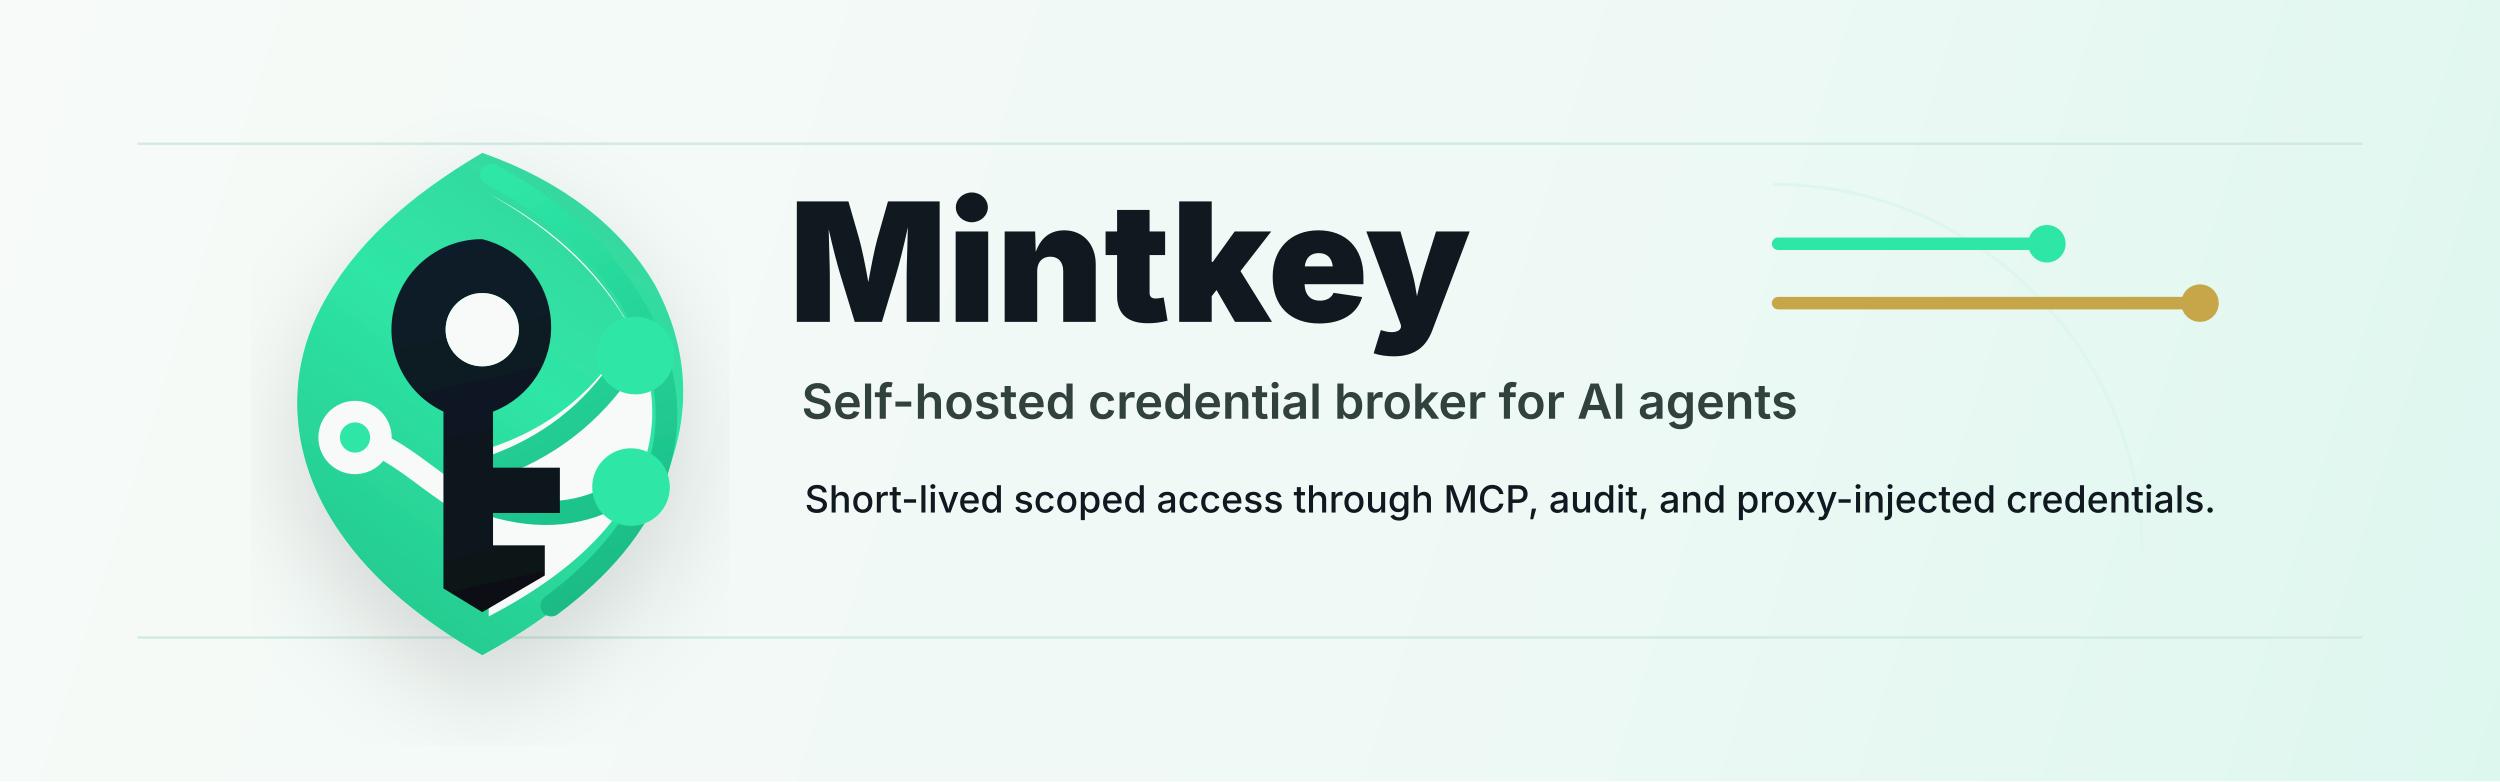
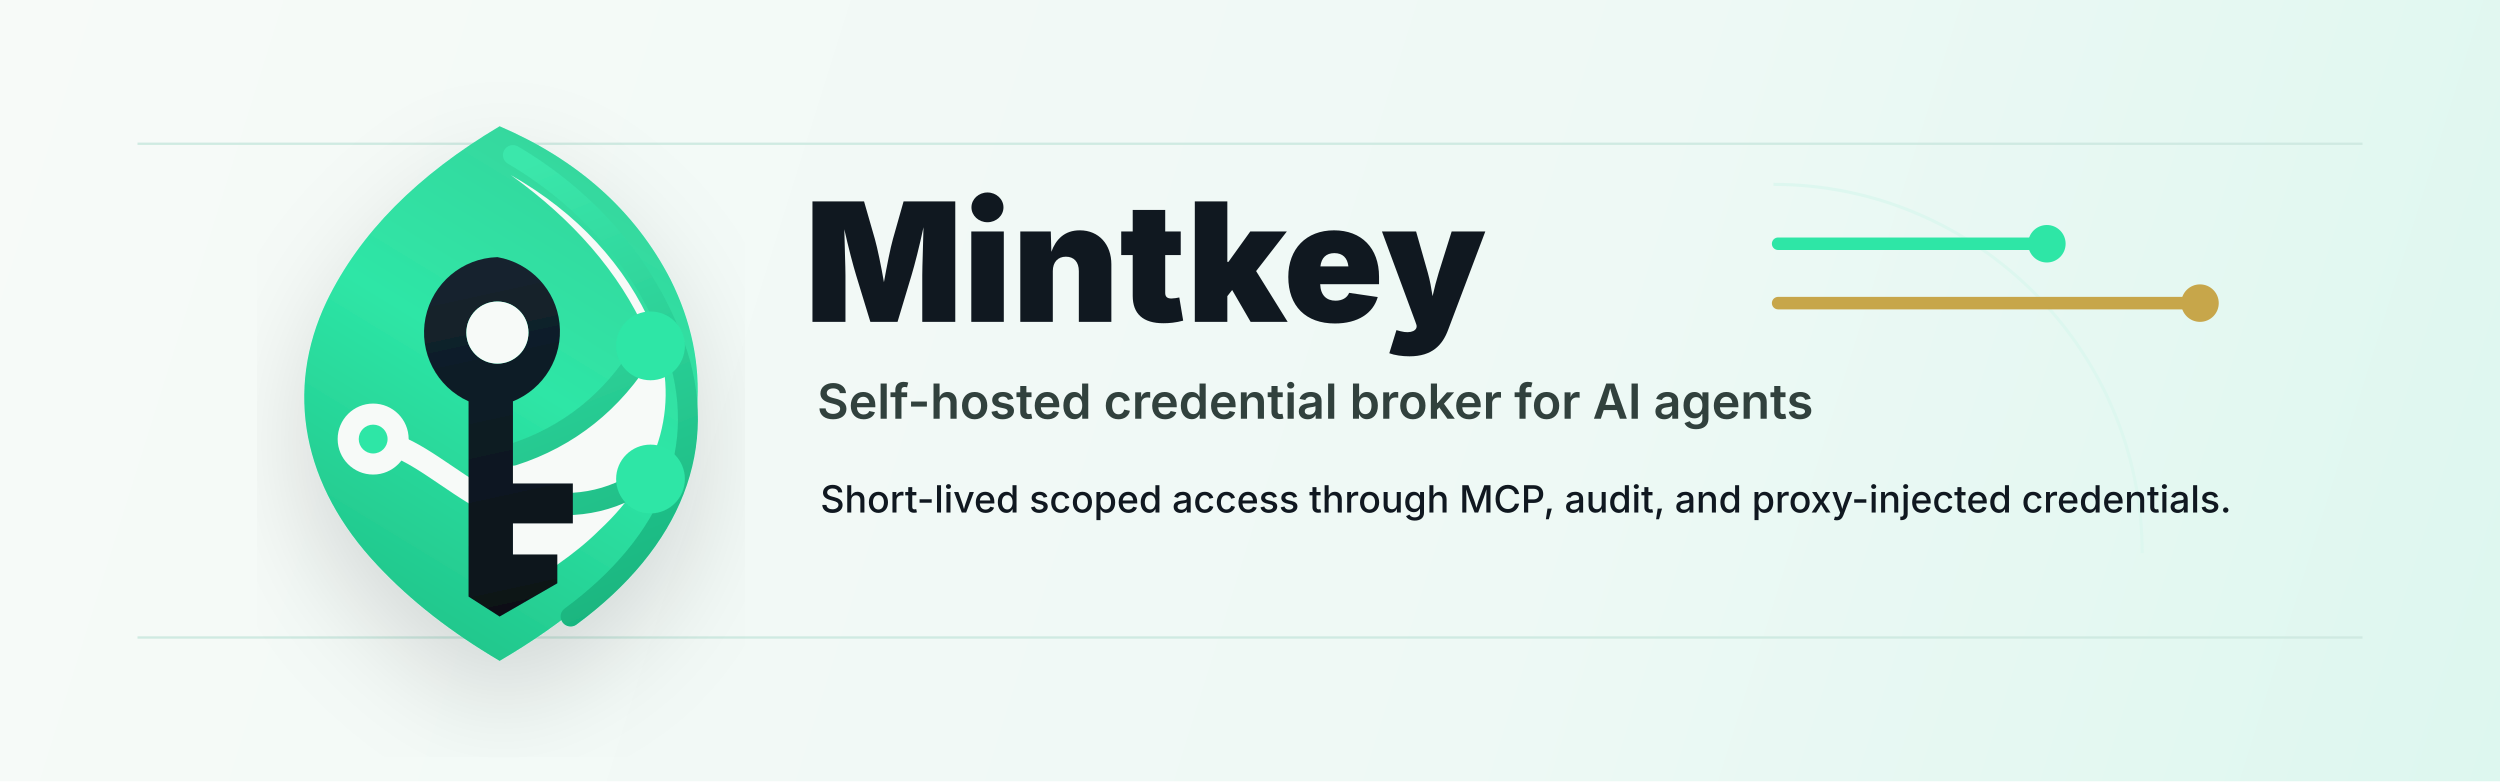
<svg xmlns="http://www.w3.org/2000/svg" viewBox="0 0 1600 500" role="img" aria-labelledby="title desc">
  <defs>
    <linearGradient id="bg" x1="0" y1="0" x2="1600" y2="500" gradientUnits="userSpaceOnUse">
      <stop offset="0" stop-color="#F7FAF8" />
      <stop offset=".62" stop-color="#EEF9F5" />
      <stop offset="1" stop-color="#DDF7EF" />
    </linearGradient>
-     <linearGradient id="leaf-fill" x1="56" y1="222" x2="188" y2="34" gradientUnits="userSpaceOnUse">
-       <stop offset="0" stop-color="#25C98E" />
-       <stop offset=".58" stop-color="#2EE6A6" />
+     <linearGradient id="leaf-fill" x1="58" y1="229" x2="183" y2="24" gradientUnits="userSpaceOnUse">
+       <stop offset="0" stop-color="#20C389" />
+       <stop offset=".55" stop-color="#2EE6A6" />
      <stop offset="1" stop-color="#36D69D" />
    </linearGradient>
-     <linearGradient id="leaf-line" x1="132" y1="36" x2="210" y2="218" gradientUnits="userSpaceOnUse">
-       <stop offset="0" stop-color="#2EE6A6" />
-       <stop offset="1" stop-color="#19B984" />
+     <linearGradient id="leaf-line" x1="133" y1="29" x2="210" y2="222" gradientUnits="userSpaceOnUse">
+       <stop offset="0" stop-color="#3BE7AB" />
+       <stop offset="1" stop-color="#18B47E" />
    </linearGradient>
-     <linearGradient id="key-fill" x1="113" y1="61" x2="151" y2="231" gradientUnits="userSpaceOnUse">
-       <stop offset="0" stop-color="#111F29" />
-       <stop offset="1" stop-color="#071016" />
+     <linearGradient id="key-fill" x1="113" y1="69" x2="147" y2="225" gradientUnits="userSpaceOnUse">
+       <stop offset="0" stop-color="#14242F" />
+       <stop offset="1" stop-color="#081118" />
    </linearGradient>
    <filter id="soft-shadow" x="-12%" y="-18%" width="124%" height="136%" color-interpolation-filters="sRGB">
      <feDropShadow dx="0" dy="20" stdDeviation="24" flood-color="#101820" flood-opacity=".14" />
    </filter>
  </defs>
  <rect width="1600" height="500" fill="url(#bg)" />
  <path fill="none" stroke="#CFEAE2" stroke-width="1.5" d="M88 92h1424M88 408h1424" />
  <path fill="none" stroke="#DDF7EF" stroke-width="2" d="M1135 118c130 0 236 106 236 236" />
  <path fill="none" stroke="#2EE6A6" stroke-linecap="round" stroke-width="8" d="M1138 156h166" />
  <path fill="none" stroke="#C7A64A" stroke-linecap="round" stroke-width="8" d="M1138 194h264" />
  <circle cx="1310" cy="156" r="12" fill="#2EE6A6" />
  <circle cx="1408" cy="194" r="12" fill="#C7A64A" />
-   <g transform="translate(132 73) scale(1.38)" filter="url(#soft-shadow)">
-     <path fill="url(#leaf-fill)" d="M128 18c-34 20-60 43-75 72-17 33-14 71 9 104 15 22 38 41 66 57 31-17 56-37 73-61 24-35 27-74 7-111-16-27-43-48-80-61Z" />
-     <path fill="#F7FAF8" d="M131 37c31 16 55 39 68 67 15 33 8 65-17 92-13 14-30 26-51 37v-78c28-9 51-27 66-55-13-24-35-46-66-63Z" />
-     <path fill="none" stroke="url(#leaf-line)" stroke-linecap="round" stroke-linejoin="round" stroke-width="10" d="M132 28c36 19 63 47 76 81 15 42-1 84-48 119" />
-     <path fill="none" stroke="#F7FAF8" stroke-linecap="round" stroke-linejoin="round" stroke-width="11" d="M73 151c18 5 32 22 54 33" />
-     <path fill="none" stroke="url(#leaf-line)" stroke-linecap="round" stroke-linejoin="round" stroke-width="11" d="M132 164c26-9 47-25 62-48" />
-     <path fill="none" stroke="url(#leaf-line)" stroke-linecap="round" stroke-linejoin="round" stroke-width="11" d="M132 181c23 7 43 5 61-6" />
-     <circle cx="69" cy="150" r="17" fill="#F7FAF8" />
-     <circle cx="69" cy="150" r="7" fill="#2EE6A6" />
-     <circle cx="199" cy="112" r="18" fill="#2EE6A6" />
-     <circle cx="197" cy="173" r="18" fill="#2EE6A6" />
-     <path fill="url(#key-fill)" fill-rule="evenodd" d="M128 58a42 42 0 0 0-18 80v82l18 11 29-17v-14h-24v-15h31v-21h-31v-26a42 42 0 0 0-5-80Zm0 25a17 17 0 1 1 0 34 17 17 0 0 1 0-34Z" />
-     <circle cx="128" cy="100" r="17" fill="#F7FAF8" />
+   <g transform="translate(138 68) scale(1.42)" filter="url(#soft-shadow)">
+     <path fill="url(#leaf-fill)" d="M128 9c-37 22-63 48-78 79-19 40-11 83 23 119 15 16 33 30 55 43 29-17 52-36 68-58 25-36 28-76 9-114-16-31-42-54-77-69Z" />
+     <path fill="#F7FAF8" d="M133 31c30 17 52 41 64 69 13 33 4 65-24 91-11 11-25 20-40 29v-64c26-9 47-27 61-54-12-27-33-51-61-71Z" />
+     <path fill="none" stroke="url(#leaf-line)" stroke-linecap="round" stroke-linejoin="round" stroke-width="9" d="M134 22c34 20 60 50 73 86 16 45-1 88-47 122" />
+     <path fill="none" stroke="#F7FAF8" stroke-linecap="round" stroke-linejoin="round" stroke-width="10" d="M75 151c16 4 29 17 49 28" />
+     <path fill="none" stroke="url(#leaf-line)" stroke-linecap="round" stroke-linejoin="round" stroke-width="10" d="M134 157c25-8 45-24 59-47" />
+     <path fill="none" stroke="url(#leaf-line)" stroke-linecap="round" stroke-linejoin="round" stroke-width="10" d="M134 176c22 6 41 4 58-7" />
+     <circle cx="71" cy="150" r="16" fill="#F7FAF8" />
+     <circle cx="71" cy="150" r="6.5" fill="#2EE6A6" />
+     <circle cx="196" cy="108" r="15.5" fill="#2EE6A6" />
+     <circle cx="196" cy="168" r="15.5" fill="#2EE6A6" />
+     <path fill="url(#key-fill)" fill-rule="evenodd" d="M127 68a34 34 0 0 0-13 65v88l14 9 26-15v-13h-20v-14h27v-18h-27v-37a34 34 0 0 0-7-65Zm0 20a14 14 0 1 1 0 28 14 14 0 0 1 0-28Z" />
+     <circle cx="127" cy="102" r="14" fill="#F7FAF8" />
  </g>
-   <text x="505" y="206" fill="#101820" font-family="Inter, Avenir Next, ui-sans-serif, system-ui, -apple-system, BlinkMacSystemFont, 'Segoe UI', sans-serif" font-size="106" font-weight="850" letter-spacing="0">Mintkey</text>
-   <text x="513" y="268" fill="#31413D" font-family="Inter, Avenir Next, ui-sans-serif, system-ui, -apple-system, BlinkMacSystemFont, 'Segoe UI', sans-serif" font-size="31" font-weight="560">Self-hosted credential broker for AI agents</text>
-   <text x="515" y="328" fill="#101820" font-family="Inter, Avenir Next, ui-sans-serif, system-ui, -apple-system, BlinkMacSystemFont, 'Segoe UI', sans-serif" font-size="24" font-weight="480">Short-lived scoped access through MCP, audit, and proxy-injected credentials.</text>
+   <text x="515" y="206" fill="#101820" font-family="Inter, Avenir Next, ui-sans-serif, system-ui, -apple-system, BlinkMacSystemFont, 'Segoe UI', sans-serif" font-size="106" font-weight="850" letter-spacing="0">Mintkey</text>
+   <text x="523" y="268" fill="#31413D" font-family="Inter, Avenir Next, ui-sans-serif, system-ui, -apple-system, BlinkMacSystemFont, 'Segoe UI', sans-serif" font-size="31" font-weight="560">Self-hosted credential broker for AI agents</text>
+   <text x="525" y="328" fill="#101820" font-family="Inter, Avenir Next, ui-sans-serif, system-ui, -apple-system, BlinkMacSystemFont, 'Segoe UI', sans-serif" font-size="24" font-weight="480">Short-lived scoped access through MCP, audit, and proxy-injected credentials.</text>
</svg>
